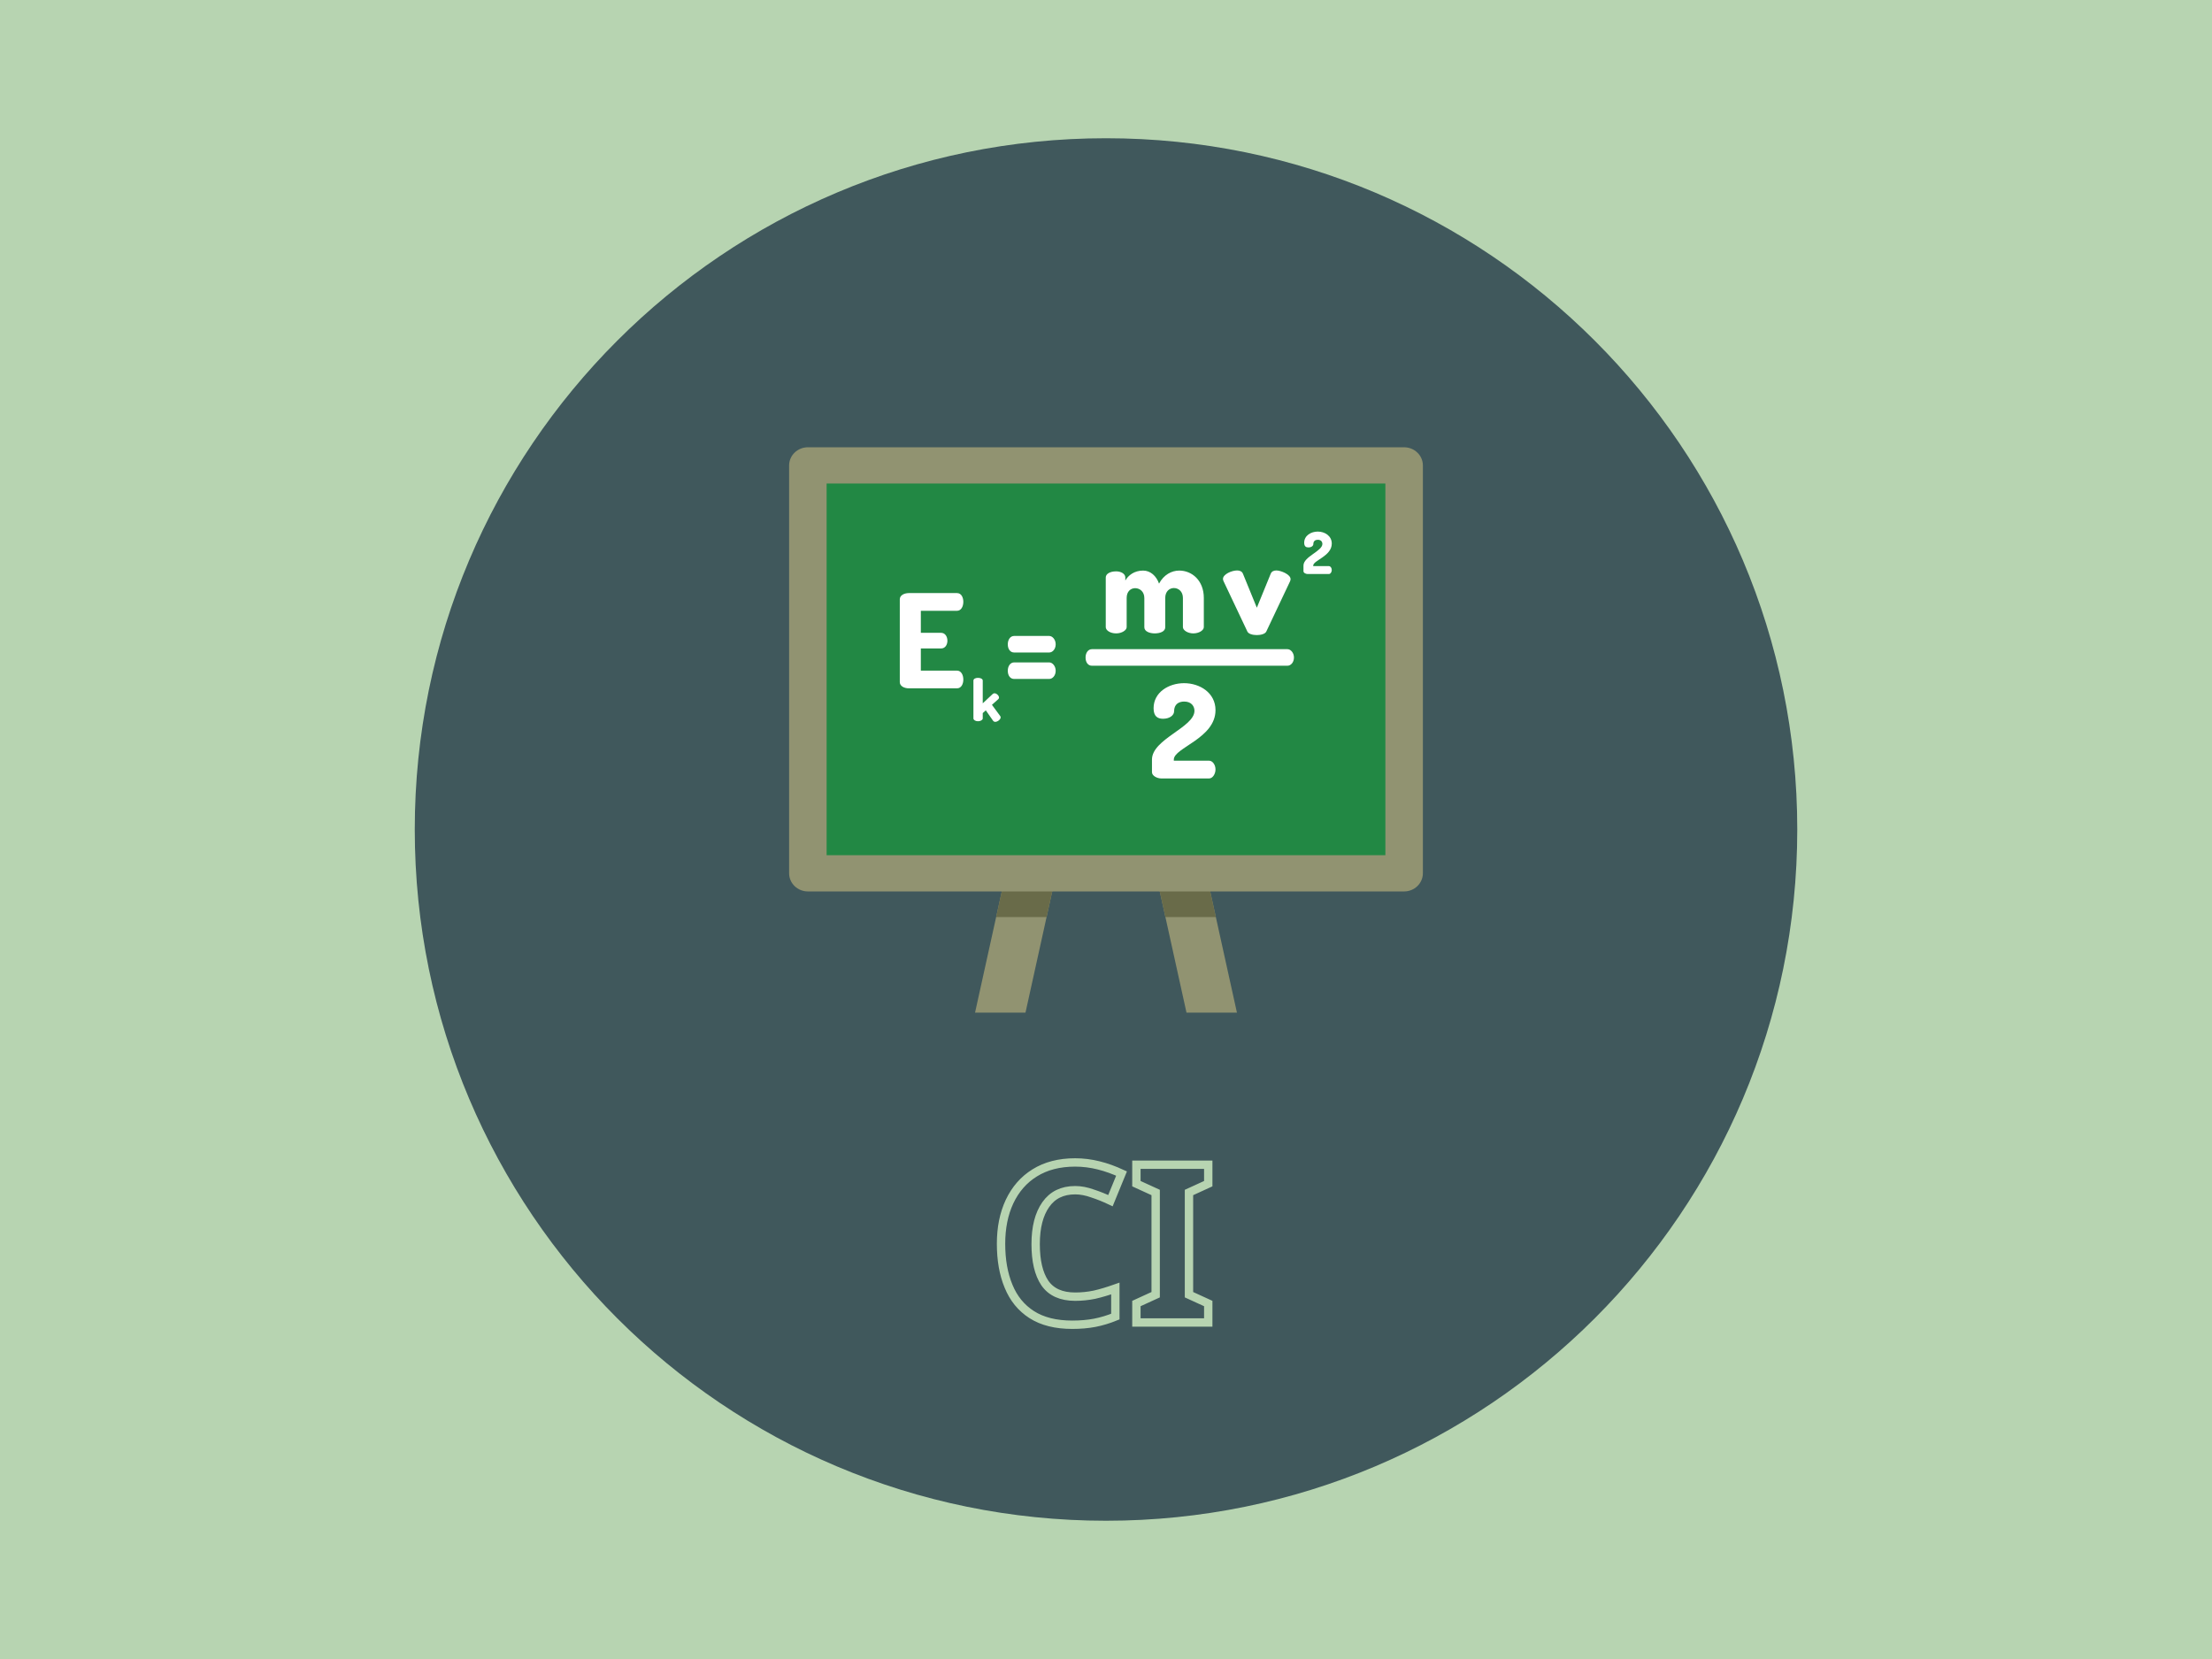
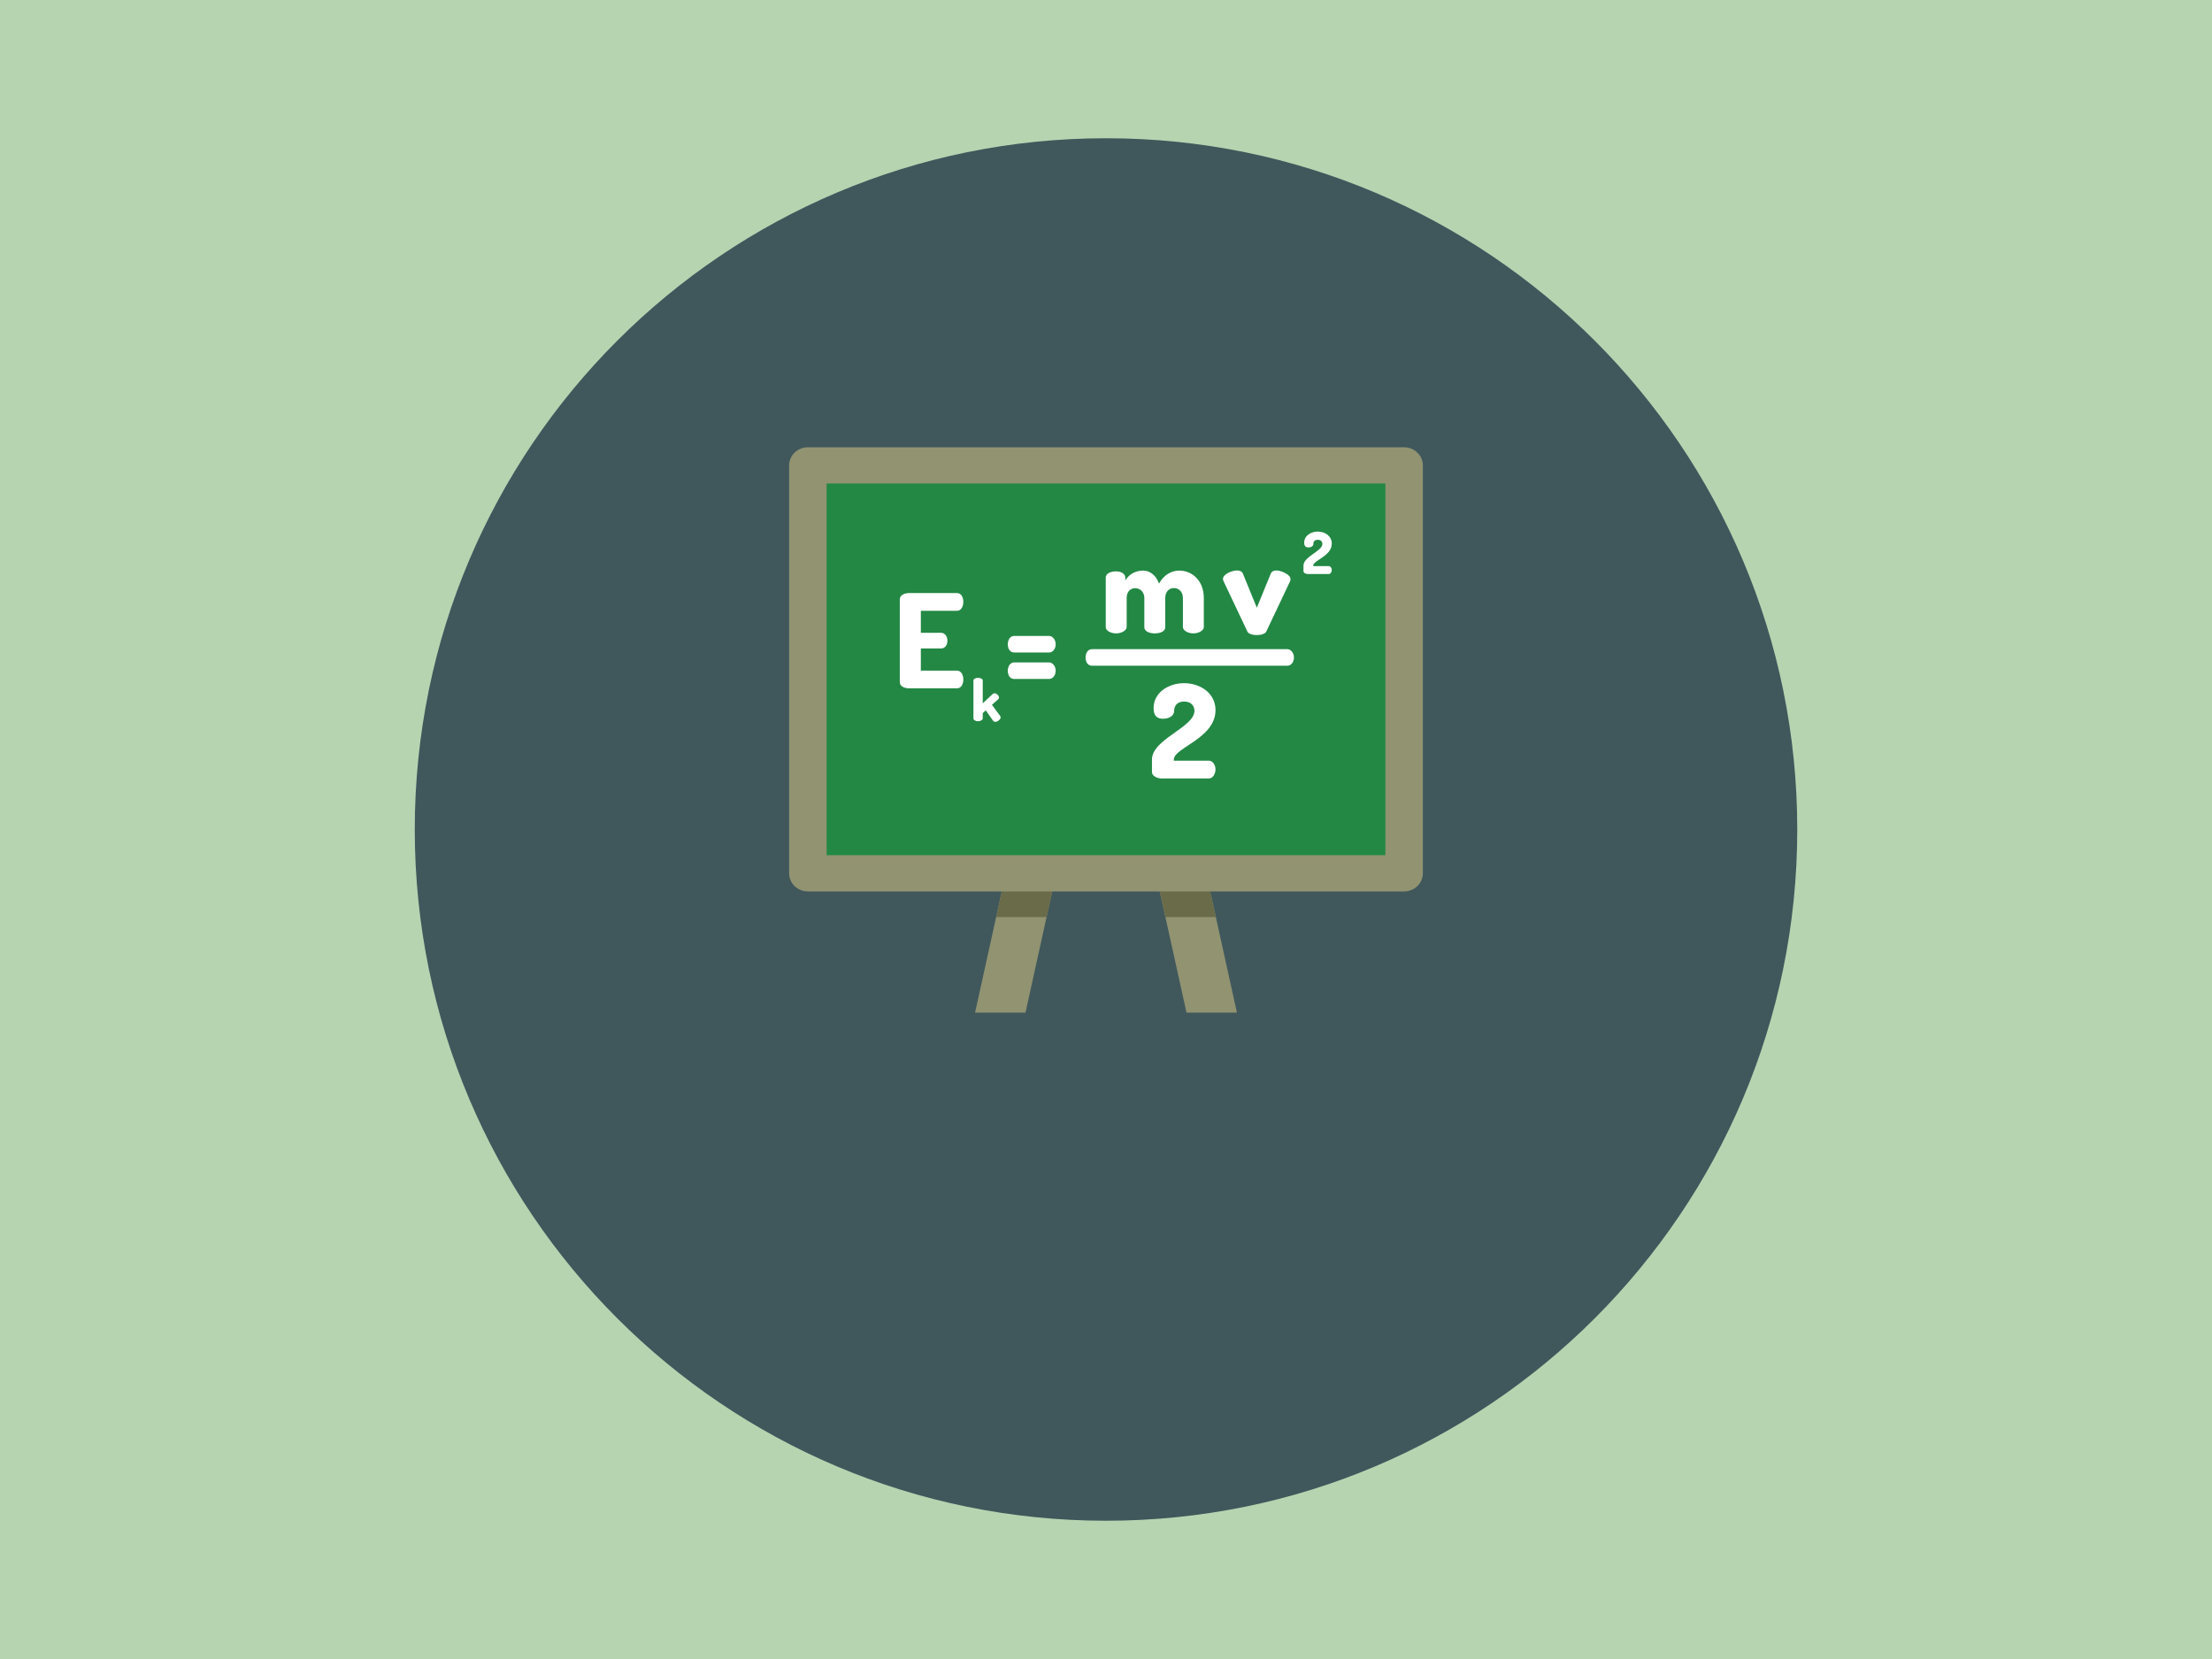
<svg xmlns="http://www.w3.org/2000/svg" width="400" height="300" viewBox="0 0 105.833 79.375" version="1.1" id="svg8">
  <defs id="defs2" />
  <g id="layer1" transform="translate(0,-217.625)">
    <rect style="fill:#b7d4b1;fill-opacity:1;stroke-width:0.25" id="rect4583" width="105.833" height="79.375" x="0" y="217.625" />
    <circle style="fill:#40585c;fill-opacity:1;stroke-width:0.187" id="path3774" cx="52.917" cy="257.312" r="33.073" />
-     <text xml:space="preserve" style="font-style:normal;font-weight:normal;font-size:10.583px;line-height:1.25;font-family:sans-serif;letter-spacing:0px;word-spacing:0px;fill:none;fill-opacity:1;stroke:#b7d4b1;stroke-width:0.4;stroke-miterlimit:4;stroke-dasharray:none;stroke-opacity:1;" x="47.287" y="280.899" id="text4982">
-       <tspan id="tspan4980" x="47.287" y="280.899" style="font-style:normal;font-variant:normal;font-weight:bold;font-stretch:normal;font-family:sans-serif;-inkscape-font-specification:'sans-serif Bold';fill:none;fill-opacity:1;stroke:#b7d4b1;stroke-width:0.4;stroke-miterlimit:4;stroke-dasharray:none;stroke-opacity:1;">CI</tspan>
-     </text>
    <g id="g4926" transform="matrix(0.05922388,0,0,0.05721282,37.755,237.9035)">
      <g id="g4827">
        <polygon id="polygon4823" points="190.958,492.399 150.207,492.399 167.249,412.465 172.15,389.477 212.901,389.477 208.001,412.465 " style="fill:#919371;fill-opacity:1" />
        <polygon id="polygon4825" points="303.995,412.465 299.095,389.477 339.846,389.477 344.746,412.465 361.789,492.399 321.038,492.399 " style="fill:#919371;fill-opacity:1" />
      </g>
      <g id="g4833" style="fill:#623f33;fill-opacity:1">
        <polygon id="polygon4829" points="208.001,412.465 167.249,412.465 172.15,389.477 212.901,389.477 " style="fill:#696b49;fill-opacity:1" />
        <polygon id="polygon4831" points="299.095,389.477 339.846,389.477 344.746,412.465 303.995,412.465 " style="fill:#696b49;fill-opacity:1" />
      </g>
      <path id="path4835" d="M 496.805,391.042 H 15.195 C 6.803,391.042 0,384.239 0,375.847 V 34.795 C 0,26.402 6.803,19.6 15.195,19.6 h 481.609 c 8.392,0 15.195,6.803 15.195,15.195 v 341.053 c 10e-4,8.391 -6.802,15.194 -15.194,15.194 z" style="fill:#919371;fill-opacity:1" />
      <rect id="rect4837" height="310.836" width="451.396" style="fill:#228844;fill-opacity:1" y="49.902" x="30.302" />
      <g id="g4855">
        <path id="path4839" d="m 106.418,174.767 h 16.346 c 3.268,0 5.122,3.16 5.122,6.647 0,2.942 -1.528,6.429 -5.122,6.429 h -16.346 v 18.526 h 29.206 c 3.268,0 5.12,3.487 5.12,7.52 0,3.487 -1.526,7.301 -5.12,7.301 H 96.828 c -3.706,0 -7.41,-1.744 -7.41,-5.231 v -69.2 c 0,-3.487 3.704,-5.231 7.41,-5.231 h 38.796 c 3.594,0 5.12,3.815 5.12,7.302 0,4.032 -1.853,7.519 -5.12,7.519 h -29.206 z" style="fill:#ffffff" />
        <path id="path4841" d="m 181.789,177.382 h 28.332 c 2.616,0 5.232,3.051 5.232,6.975 0,4.141 -2.615,6.866 -5.232,6.866 h -28.332 c -3.053,0 -5.122,-2.724 -5.122,-6.866 0,-3.924 2.07,-6.975 5.122,-6.975 z m 0,22.123 h 28.332 c 2.616,0 5.232,3.051 5.232,6.975 0,4.141 -2.615,6.865 -5.232,6.865 h -28.332 c -3.053,0 -5.122,-2.724 -5.122,-6.865 0,-3.924 2.07,-6.975 5.122,-6.975 z" style="fill:#ffffff" />
        <path id="path4843" d="m 286.973,145.708 c 0,-5.448 -3.706,-8.282 -7.41,-8.282 -3.487,0 -6.865,2.615 -6.865,8.173 v 24.411 c 0,2.615 -3.924,5.231 -8.5,5.231 -4.905,0 -8.393,-2.615 -8.393,-5.231 v -41.52 c 0,-3.051 3.487,-5.121 8.393,-5.121 4.031,0 7.41,2.07 7.41,5.121 v 2.507 c 2.396,-4.25 7.192,-8.282 14.383,-8.282 5.885,0 10.681,4.468 12.86,10.898 3.814,-7.41 10.135,-10.898 16.346,-10.898 10.244,0 19.834,8.282 19.834,22.885 v 24.411 c 0,2.615 -3.814,5.231 -8.5,5.231 -4.469,0 -8.393,-2.615 -8.393,-5.231 V 145.6 c 0,-5.449 -3.594,-8.282 -7.301,-8.282 -3.487,0 -6.975,2.724 -6.975,8.282 v 24.52 c 0,3.597 -4.25,5.122 -8.5,5.122 -3.924,0 -8.391,-1.526 -8.391,-5.122 v -24.412 z" style="fill:#ffffff" />
        <path id="path4845" d="m 351.048,131.76 c -0.327,-0.544 -0.543,-1.526 -0.543,-2.07 0,-3.924 7.082,-7.083 11.442,-7.083 2.071,0 3.924,0.763 4.686,2.724 l 11.224,28.442 11.224,-28.442 c 0.763,-1.961 2.508,-2.724 4.577,-2.724 3.487,0 11.444,3.269 11.444,7.192 0,0.763 -0.11,1.199 -0.436,1.961 l -19.181,41.956 c -0.87,1.961 -4.357,2.942 -7.628,2.942 -3.378,0 -6.755,-0.981 -7.628,-2.942 z" style="fill:#ffffff" />
        <path id="path4847" d="m 319.075,216.878 c 12.64,0 25.391,7.955 25.391,22.558 0,23.648 -33.674,31.386 -33.674,41.302 v 0.98 h 28.551 c 2.724,0 5.122,3.378 5.122,7.302 0,3.924 -2.398,7.519 -5.122,7.519 h -38.796 c -3.051,0 -7.408,-2.07 -7.408,-5.231 v -10.57 c 0,-17.109 34.327,-26.918 34.327,-40.757 0,-3.487 -2.179,-7.737 -8.283,-7.737 -4.357,0 -8.173,2.18 -8.173,8.173 0,3.16 -3.378,6.212 -8.936,6.212 -4.357,0 -7.628,-1.961 -7.628,-8.827 0,-13.295 12.206,-20.924 24.629,-20.924 z" style="fill:#ffffff" />
        <path id="path4849" d="m 163.854,234.987 6.65,9.32 c 0.242,0.389 0.388,0.777 0.388,1.166 0,1.747 -2.523,3.738 -4.32,3.738 -0.727,0 -1.358,-0.292 -1.796,-0.923 l -5.872,-8.689 -2.476,2.282 v 4.515 c 0,1.165 -1.698,2.33 -3.834,2.33 -2.136,0 -3.69,-1.165 -3.69,-2.33 v -31.699 c 0,-1.358 1.554,-2.281 3.69,-2.281 2.136,0 3.834,0.923 3.834,2.281 v 19.029 l 8.058,-7.815 c 0.39,-0.389 0.923,-0.582 1.458,-0.582 1.65,0 3.639,1.991 3.639,3.592 0,0.486 -0.194,0.923 -0.582,1.31 z" style="fill:#ffffff" />
        <path id="path4851" d="m 427.086,90.101 c 5.632,0 11.311,3.543 11.311,10.049 0,10.534 -14.998,13.981 -14.998,18.398 v 0.437 h 12.717 c 1.213,0 2.281,1.505 2.281,3.253 0,1.747 -1.068,3.349 -2.281,3.349 h -17.282 c -1.358,0 -3.301,-0.923 -3.301,-2.33 v -4.709 c 0,-7.62 15.291,-11.99 15.291,-18.155 0,-1.554 -0.971,-3.446 -3.69,-3.446 -1.941,0 -3.639,0.971 -3.639,3.64 0,1.407 -1.506,2.767 -3.981,2.767 -1.941,0 -3.397,-0.874 -3.397,-3.932 -0.001,-5.923 5.436,-9.321 10.969,-9.321 z" style="fill:#ffffff" />
        <path id="path4853" d="m 244.618,188.444 h 157.994 c 2.616,0 5.232,3.051 5.232,6.975 0,4.141 -2.615,6.865 -5.232,6.865 H 244.618 c -3.053,0 -5.122,-2.724 -5.122,-6.865 0,-3.924 2.069,-6.975 5.122,-6.975 z" style="fill:#ffffff" />
      </g>
      <g id="g4857" />
      <g id="g4859" />
      <g id="g4861" />
      <g id="g4863" />
      <g id="g4865" />
      <g id="g4867" />
      <g id="g4869" />
      <g id="g4871" />
      <g id="g4873" />
      <g id="g4875" />
      <g id="g4877" />
      <g id="g4879" />
      <g id="g4881" />
      <g id="g4883" />
      <g id="g4885" />
    </g>
  </g>
</svg>
